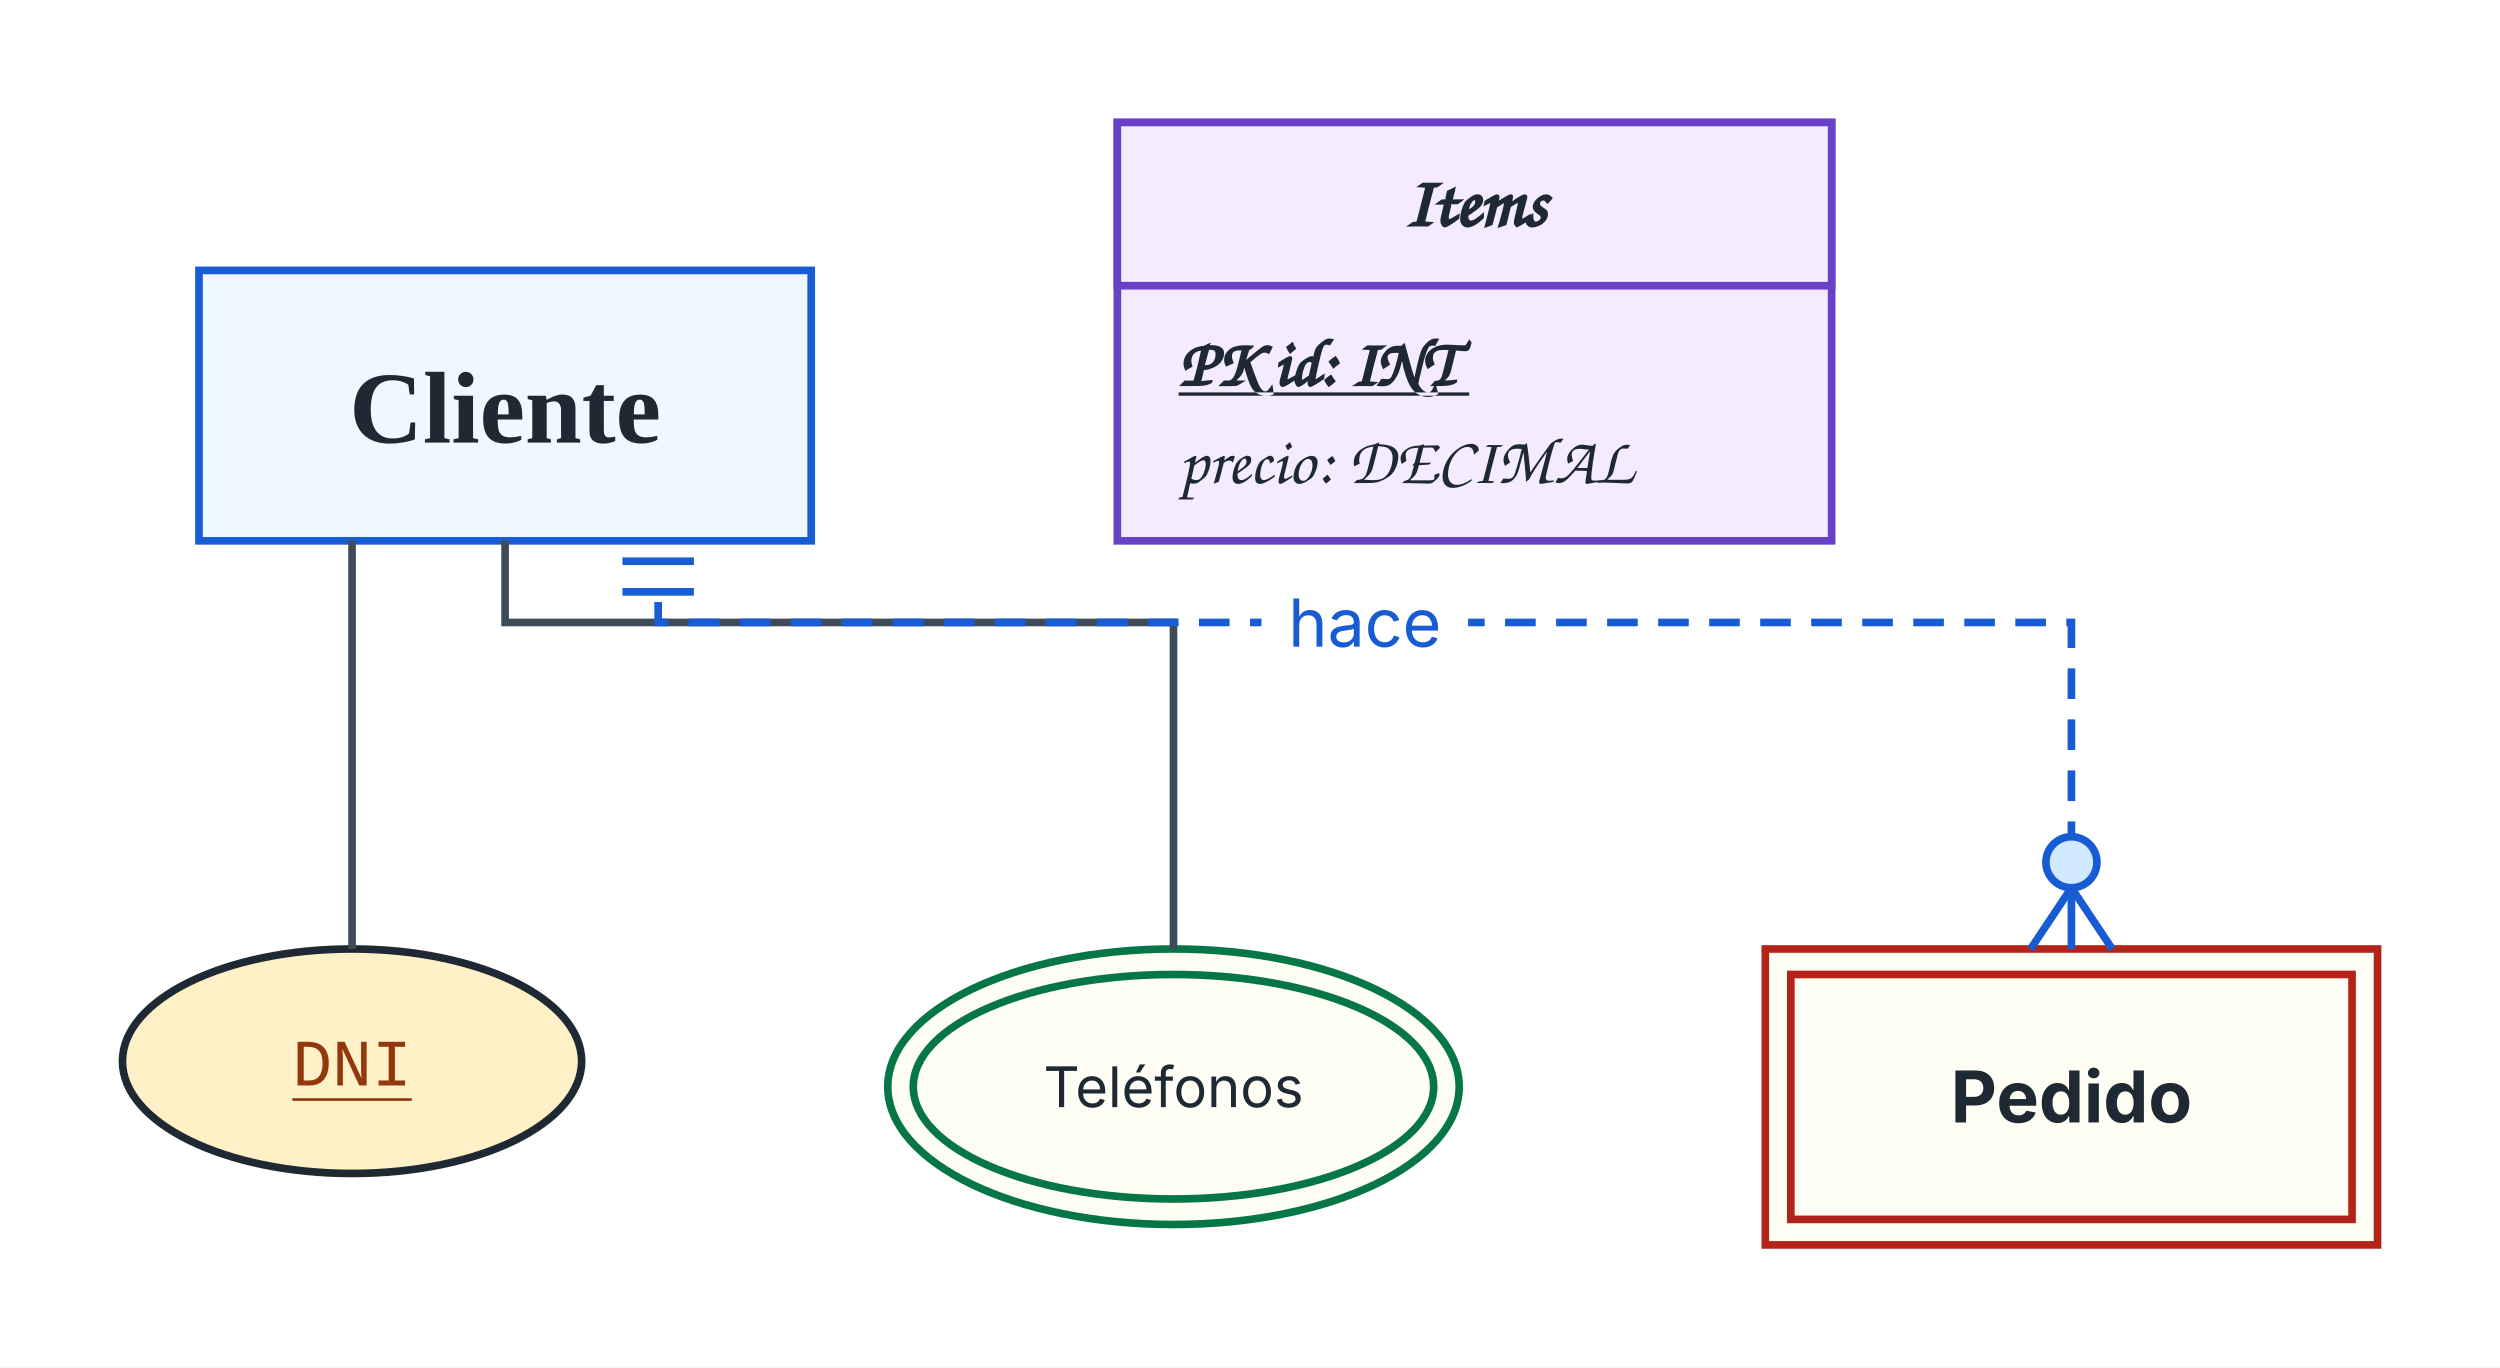
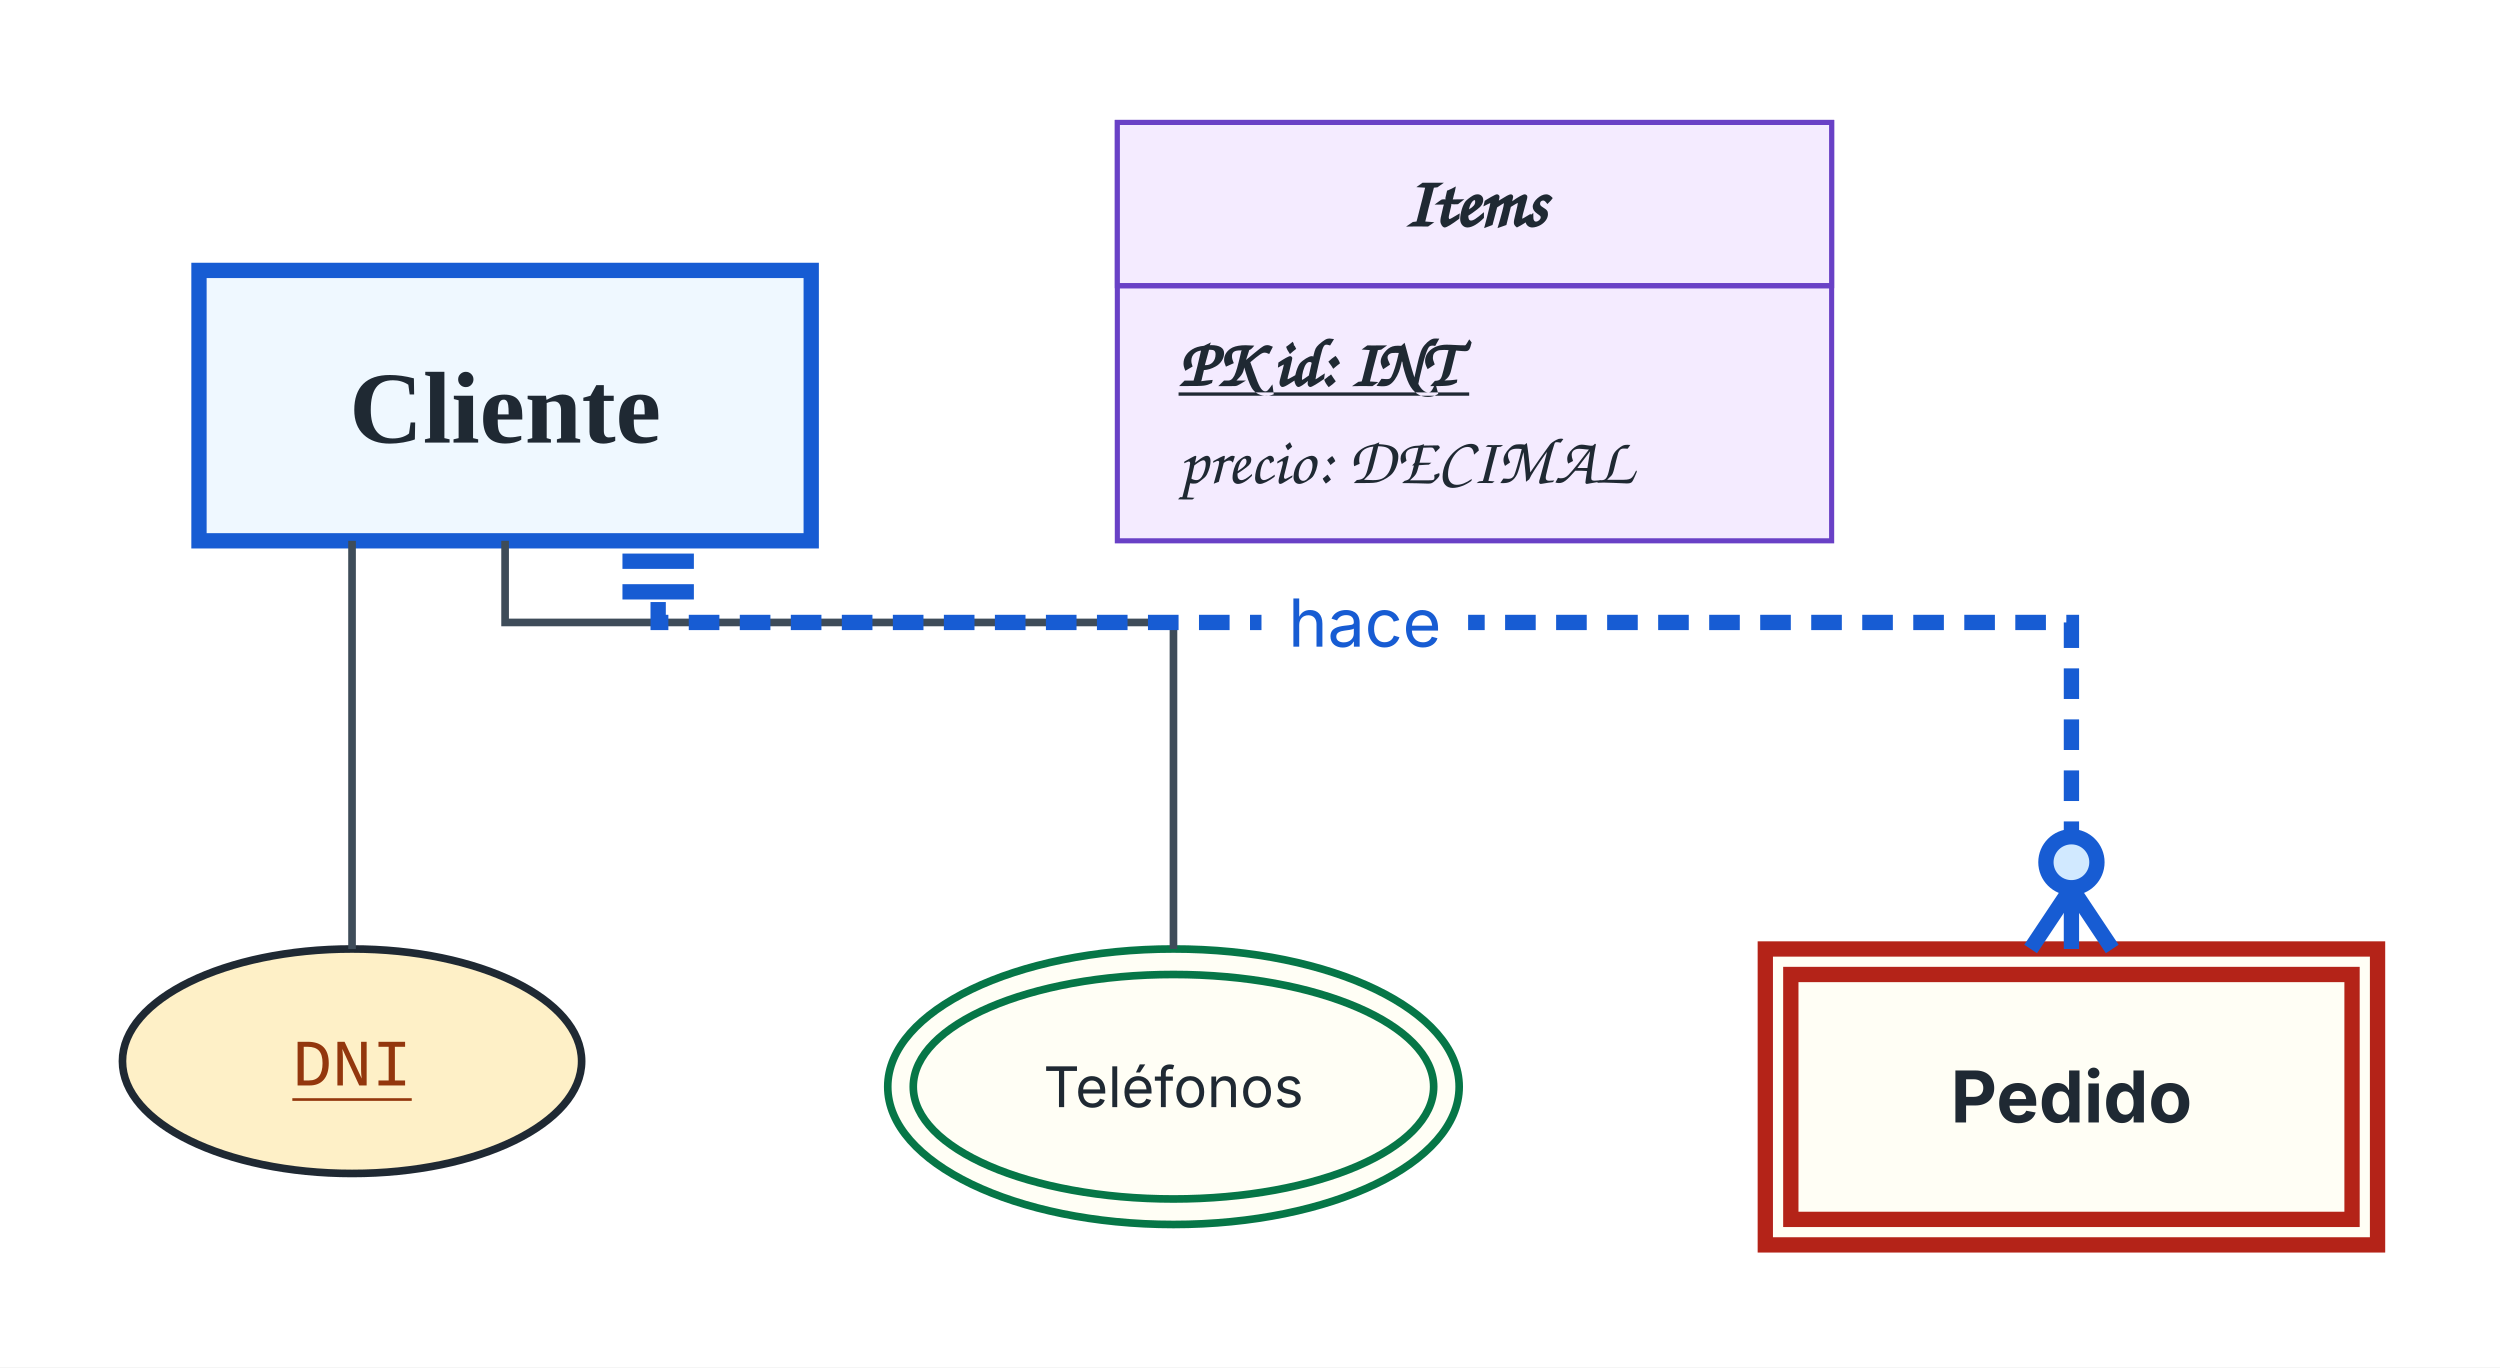
<svg xmlns="http://www.w3.org/2000/svg" width="490" height="268" viewBox="6 6 490 268">
  <rect x="6" y="6" width="490" height="268" fill="#ffffff" />
  <g font-family="Inter, 'Helvetica Neue', Arial, sans-serif">
    <g data-id="cliente" transform="translate(45 59)">
-       <rect x="0" y="0" width="120" height="53" fill="#eff8ff" stroke="#175cd3" stroke-width="1.5" />
+       <rect x="0" y="0" width="120" height="53" fill="#eff8ff" stroke="#175cd3" stroke-width="3" />
      <text x="60" y="33.75" font-size="20" fill="#1f2933" font-family="Georgia, 'Times New Roman', serif" text-anchor="middle" font-weight="bold">Cliente</text>
    </g>
    <g data-id="dni" transform="translate(30 192)">
      <ellipse cx="45" cy="22" rx="45" ry="22" fill="#fef0c7" stroke="#1f2933" stroke-width="1.5" />
      <text x="45" y="26.75" font-size="13" fill="#93370d" font-family="'JetBrains Mono', Consolas, 'Courier New', monospace" text-anchor="middle" text-decoration="underline">DNI</text>
    </g>
    <g data-id="items" transform="translate(225 30)">
-       <rect x="0" y="0" width="140" height="82" fill="#f4ebff" stroke="#6941c6" stroke-width="1.5" />
-       <rect x="0" y="0" width="140" height="32" fill="#f4ebff" stroke="#6941c6" stroke-width="1.5" />
+       <rect x="0" y="0" width="140" height="82" fill="#f4ebff" stroke="#6941c6" stroke-width="1" />
+       <rect x="0" y="0" width="140" height="32" fill="#f4ebff" stroke="#6941c6" stroke-width="1" />
      <text x="70" y="20.4" font-size="14" fill="#1f2933" font-family="Excalifont, 'Segoe Print', 'Comic Sans MS', cursive" text-anchor="middle" font-weight="bold">Items</text>
      <line x1="0" y1="32" x2="140" y2="32" fill="none" stroke="#6941c6" stroke-width="1" />
      <text x="12" y="51.68" font-size="13" fill="#1f2933" font-family="Excalifont, 'Segoe Print', 'Comic Sans MS', cursive" font-weight="bold" text-decoration="underline">PK id: INT</text>
      <text x="12" y="70.68" font-size="13" fill="#1f2933" font-family="Excalifont, 'Segoe Print', 'Comic Sans MS', cursive">precio: DECIMAL</text>
    </g>
    <g data-id="pedido" transform="translate(352 192)">
-       <rect x="0" y="0" width="120" height="58" fill="#fffef5" stroke="#b42318" stroke-width="1.5" />
-       <rect x="5" y="5" width="110" height="48" fill="none" stroke="#b42318" stroke-width="1.5" />
+       <rect x="0" y="0" width="120" height="58" fill="#fffef5" stroke="#b42318" stroke-width="3" />
+       <rect x="5" y="5" width="110" height="48" fill="none" stroke="#b42318" stroke-width="3" />
      <text x="60" y="34" font-size="14" fill="#1f2933" text-anchor="middle" font-weight="bold">Pedido</text>
    </g>
    <g data-id="telefonos" transform="translate(180 192)">
      <ellipse cx="56" cy="27" rx="56" ry="27" fill="#fffef5" stroke="#067647" stroke-width="1.5" />
      <ellipse cx="56" cy="27" rx="51" ry="22" fill="none" stroke="#067647" stroke-width="1.5" />
      <text x="56" y="31" font-size="11" fill="#1f2933" text-anchor="middle">Teléfonos</text>
    </g>
    <g data-id="a1">
      <path d="M 75 112 L 75 192" fill="none" stroke="#3e4c59" stroke-width="1.5" />
    </g>
    <g data-id="a2">
      <path d="M 105 112 L 105 128 L 236 128 L 236 192" fill="none" stroke="#3e4c59" stroke-width="1.5" />
    </g>
    <g data-id="r1">
-       <path d="M 135 124 L 135 128 L 412 128 L 412 170" fill="none" stroke="#175cd3" stroke-width="1.5" stroke-dasharray="6 4" />
-       <path d="M 128 116 L 142 116" fill="none" stroke="#175cd3" stroke-width="1.5" />
-       <path d="M 128 122 L 142 122" fill="none" stroke="#175cd3" stroke-width="1.5" />
-       <path d="M 412 180 L 420 192" fill="none" stroke="#175cd3" stroke-width="1.5" />
-       <path d="M 412 180 L 412 192" fill="none" stroke="#175cd3" stroke-width="1.5" />
-       <path d="M 412 180 L 404 192" fill="none" stroke="#175cd3" stroke-width="1.5" />
-       <ellipse cx="412" cy="175" rx="5" ry="5" fill="#d1e9ff" stroke="#175cd3" stroke-width="1.5" />
+       <path d="M 135 124 L 135 128 L 412 128 L 412 170" fill="none" stroke="#175cd3" stroke-width="3" stroke-dasharray="6 4" />
+       <path d="M 128 116 L 142 116" fill="none" stroke="#175cd3" stroke-width="3" />
+       <path d="M 128 122 L 142 122" fill="none" stroke="#175cd3" stroke-width="3" />
+       <path d="M 412 180 L 420 192" fill="none" stroke="#175cd3" stroke-width="3" />
+       <path d="M 412 180 L 412 192" fill="none" stroke="#175cd3" stroke-width="3" />
+       <path d="M 412 180 L 404 192" fill="none" stroke="#175cd3" stroke-width="3" />
+       <ellipse cx="412" cy="175" rx="5" ry="5" fill="#d1e9ff" stroke="#175cd3" stroke-width="3" />
      <rect x="253.25" y="116.5" width="40.5" height="23" rx="3" fill="#ffffff" stroke="none" />
      <text x="273.5" y="132.75" font-size="13" fill="#175cd3" text-anchor="middle">hace</text>
    </g>
  </g>
</svg>
